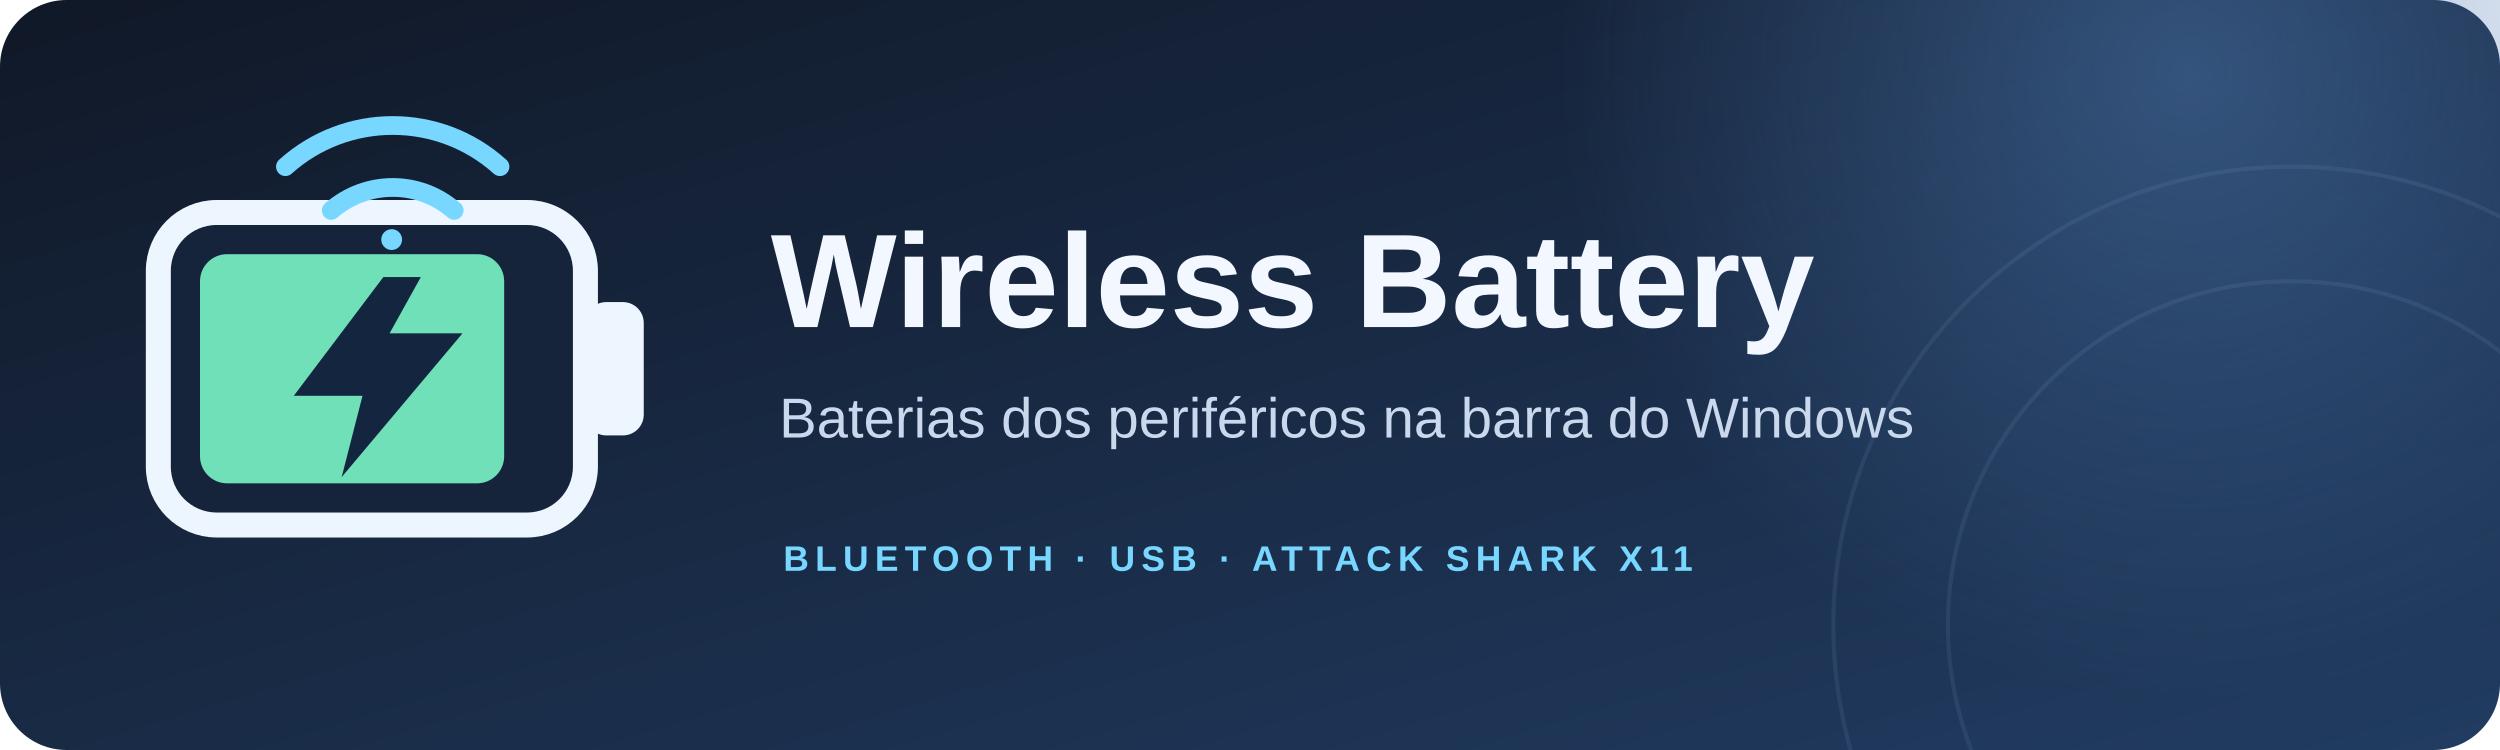
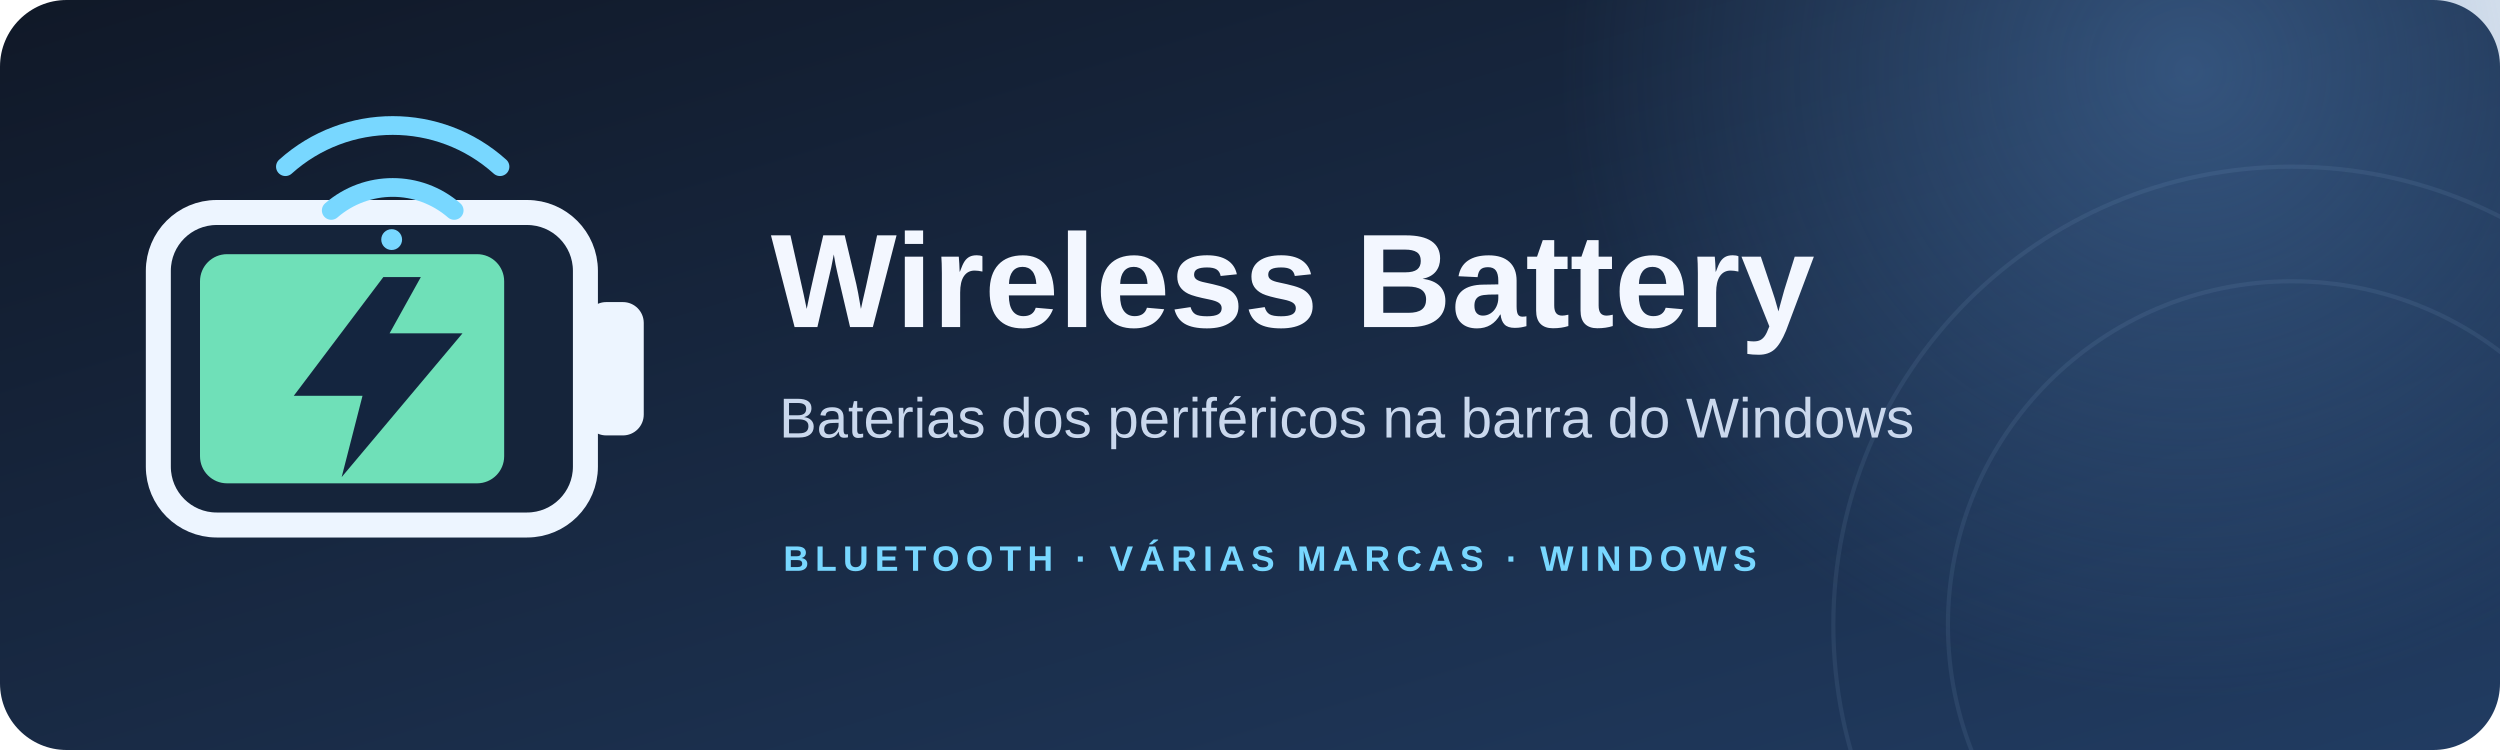
<svg xmlns="http://www.w3.org/2000/svg" width="1200" height="360" viewBox="0 0 1200 360" role="img" aria-labelledby="title desc">
  <defs>
    <linearGradient id="bg" x1="0" y1="0" x2="1" y2="1">
      <stop stop-color="#101827" />
      <stop offset="1" stop-color="#213c62" />
    </linearGradient>
    <radialGradient id="glow">
      <stop stop-color="#4e7bb2" stop-opacity=".52" />
      <stop offset="1" stop-color="#4e7bb2" stop-opacity="0" />
    </radialGradient>
  </defs>
  <rect width="1200" height="360" rx="32" fill="url(#bg)" />
  <circle cx="1050" cy="35" r="300" fill="url(#glow)" />
  <circle cx="1100" cy="300" r="220" fill="none" stroke="#b9d7ff" stroke-opacity=".08" stroke-width="2" />
  <circle cx="1100" cy="300" r="165" fill="none" stroke="#b9d7ff" stroke-opacity=".08" stroke-width="2" />
  <g transform="translate(76 72)">
    <rect x="0" y="30" width="205" height="150" rx="28" fill="#15243a" stroke="#edf5ff" stroke-width="12" />
    <rect x="205" y="73" width="28" height="64" rx="10" fill="#edf5ff" />
    <rect x="20" y="50" width="146" height="110" rx="13" fill="#6fe0b8" />
    <path d="m108 61-43 57h33l-10 39 58-69h-35l15-27Z" fill="#14253f" />
    <path d="M61 8a77 77 0 0 1 103 0M83 29a45 45 0 0 1 59 0" fill="none" stroke="#78d7ff" stroke-linecap="round" stroke-width="9" />
    <circle cx="112" cy="43" r="5" fill="#78d7ff" />
  </g>
  <text x="370" y="157" fill="#f3f7ff" font-family="Segoe UI,Arial,sans-serif" font-size="64" font-weight="700">Wireless Battery</text>
  <text x="374" y="210" fill="#cad8ed" font-family="Segoe UI,Arial,sans-serif" font-size="27">Baterias dos periféricos na barra do Windows</text>
-   <text x="376" y="274" fill="#78d7ff" font-family="Segoe UI,Arial,sans-serif" font-size="17" font-weight="600" letter-spacing="3">BLUETOOTH  ·  USB  ·  ATTACK SHARK X11</text>
+   <text x="376" y="274" fill="#78d7ff" font-family="Segoe UI,Arial,sans-serif" font-size="17" font-weight="600" letter-spacing="3">BLUETOOTH  ·  VÁRIAS MARCAS  ·  WINDOWS</text>
</svg>
